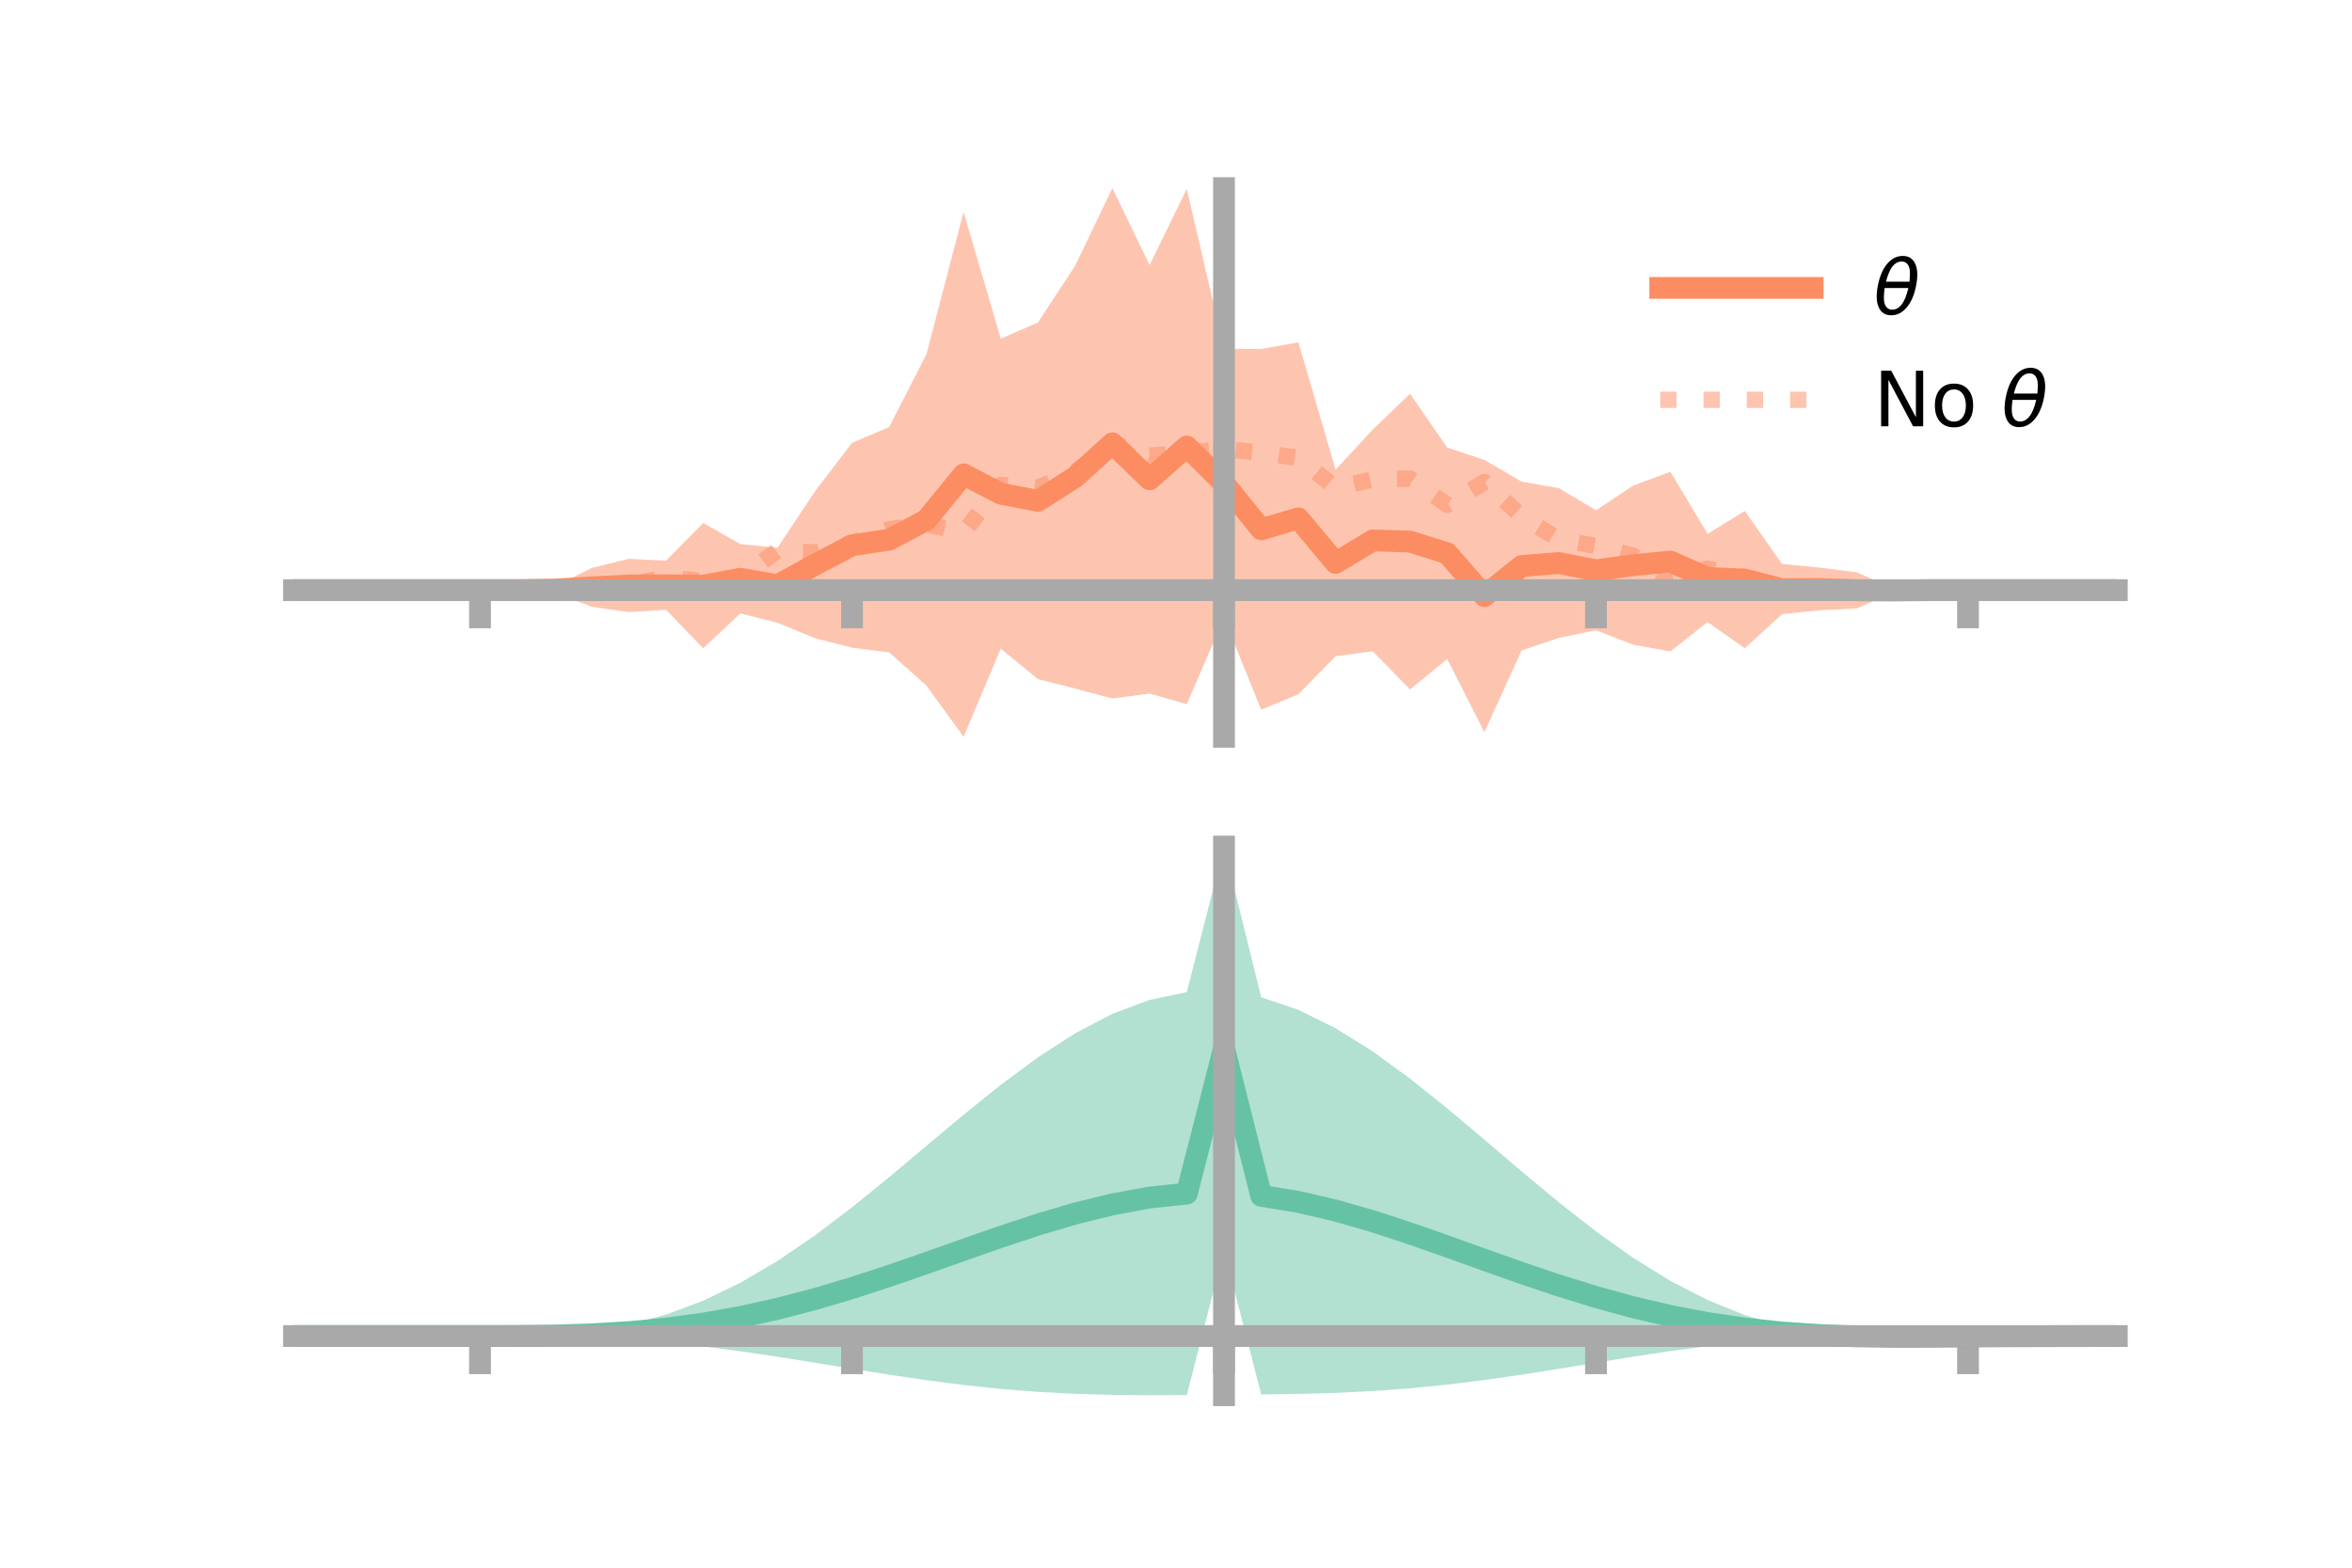
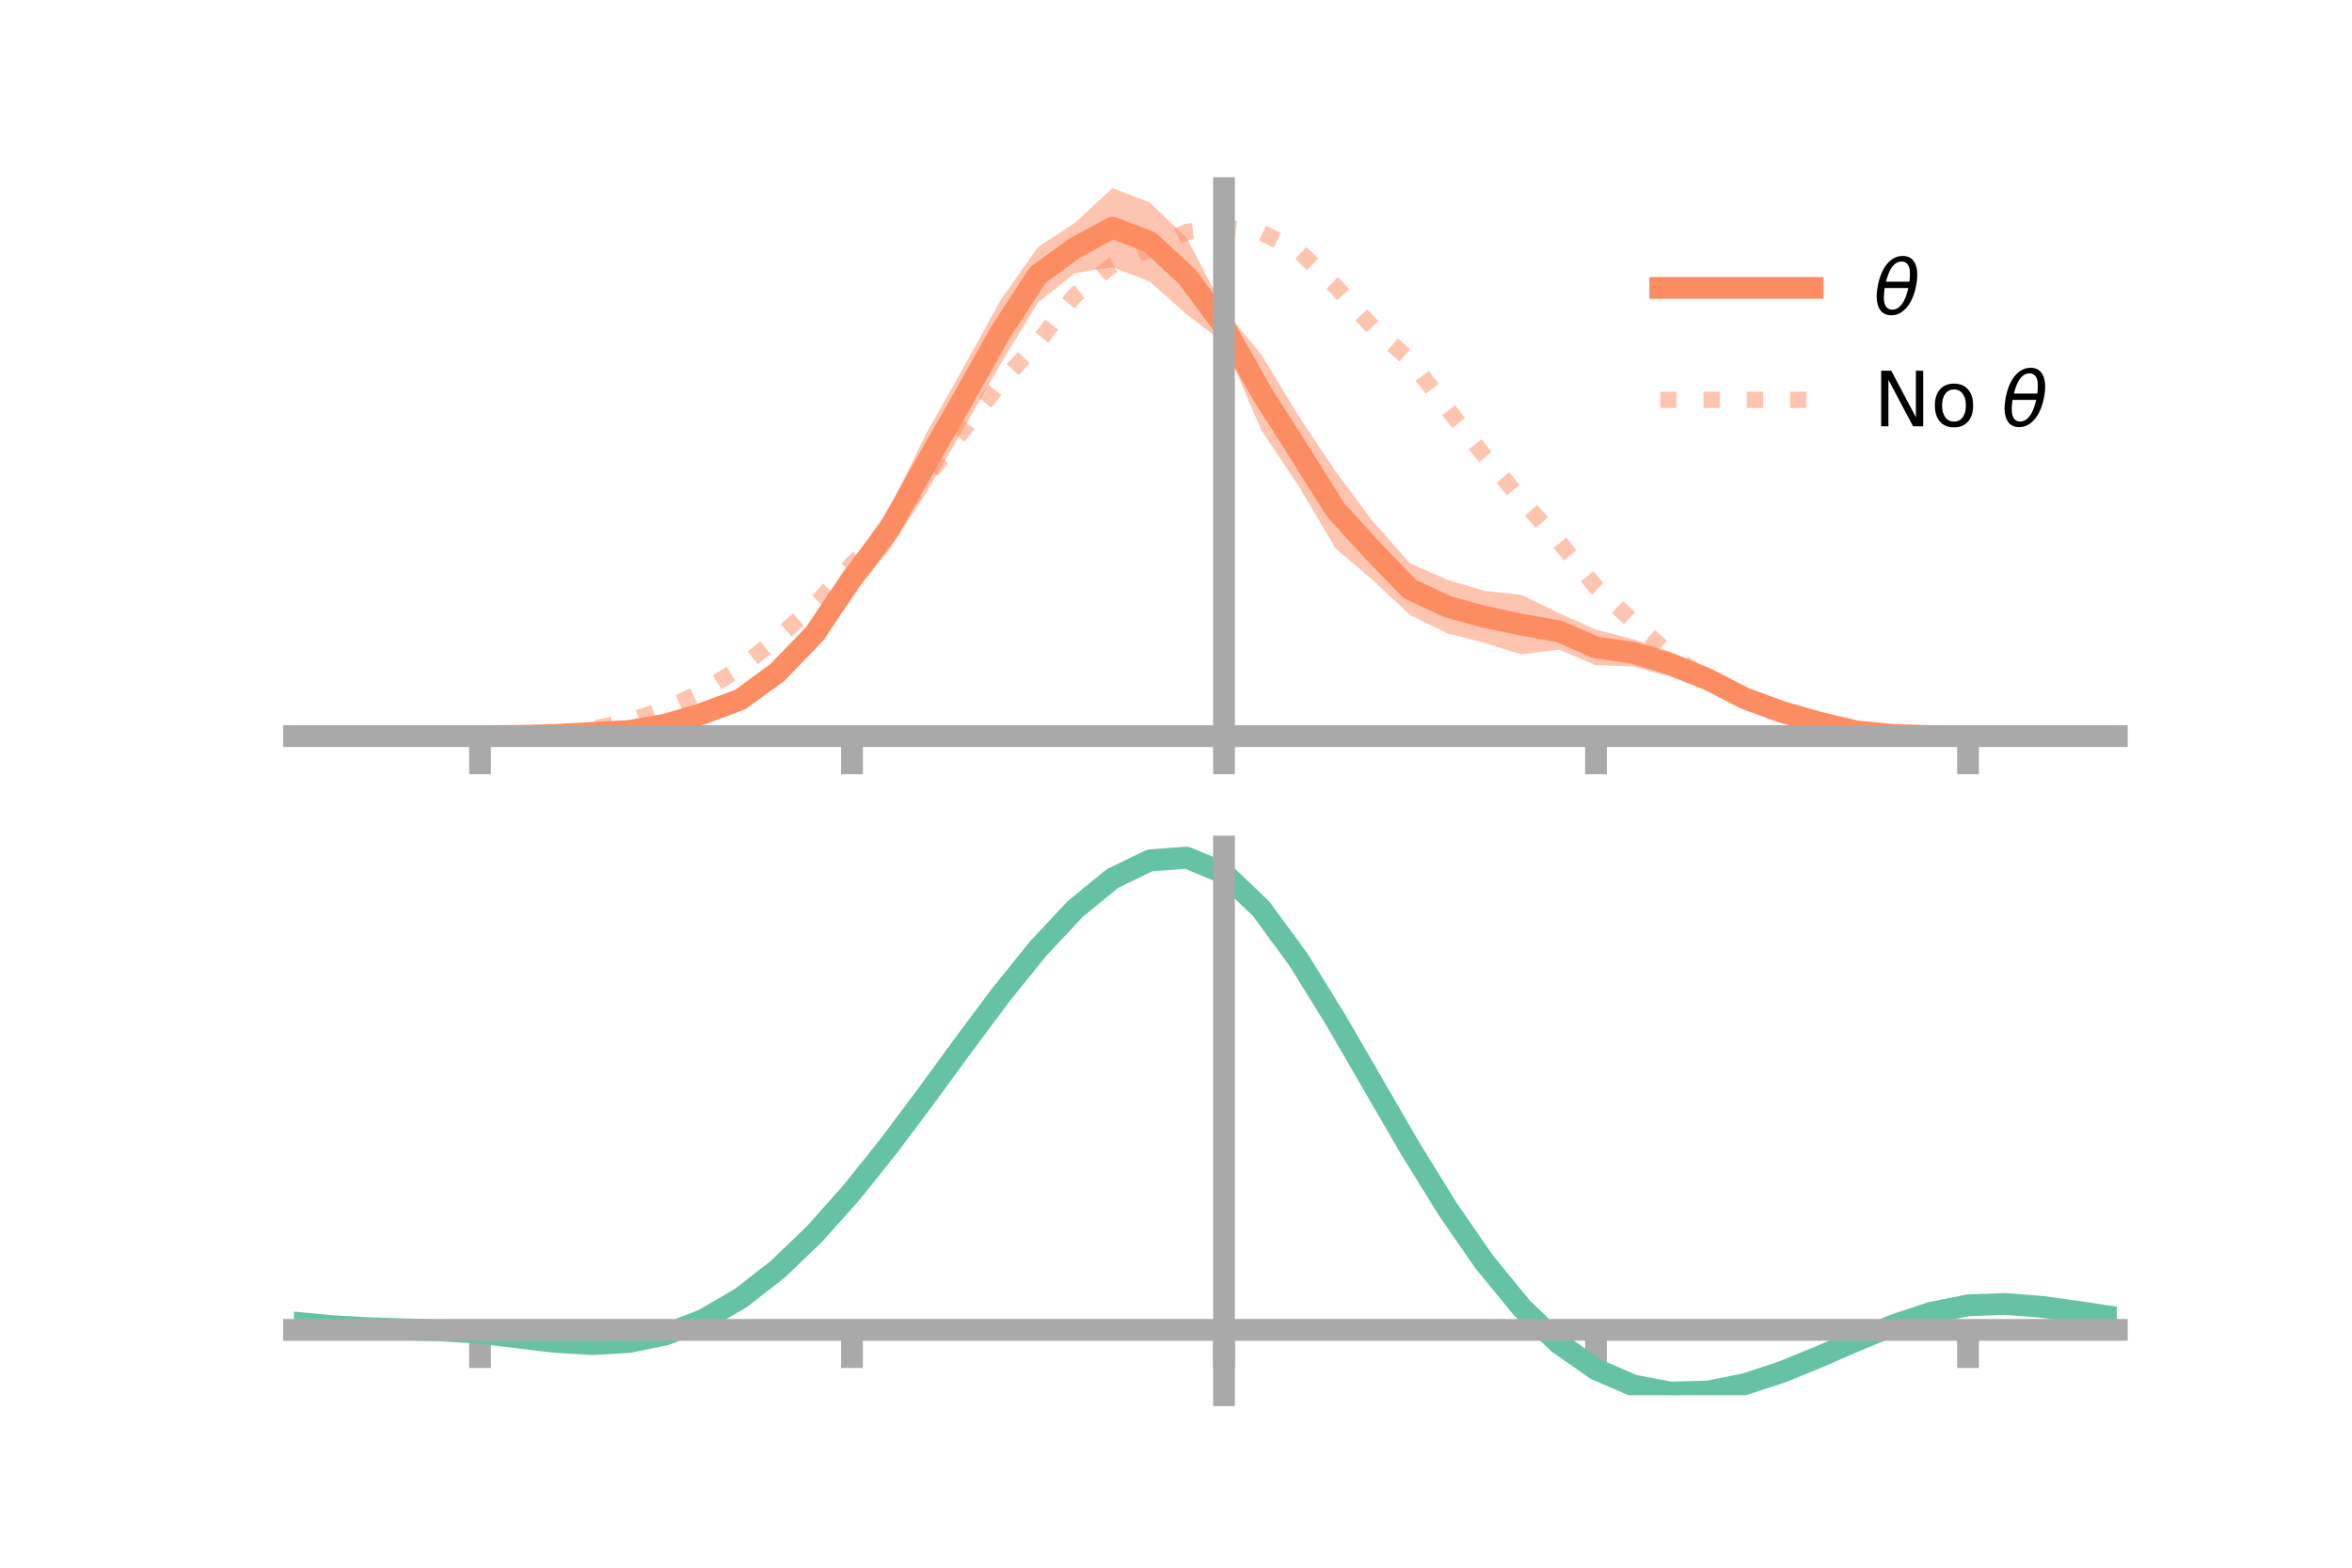
<svg xmlns="http://www.w3.org/2000/svg" xmlns:xlink="http://www.w3.org/1999/xlink" height="144pt" version="1.1" viewBox="0 0 216 144" width="216pt">
  <defs>
    <style type="text/css">*{stroke-linecap:butt;stroke-linejoin:round;}</style>
  </defs>
  <g id="figure_1">
    <g id="patch_1">
      <path d="M 0 144  L 216 144  L 216 0  L 0 0  z " style="fill:none;" />
    </g>
    <g id="axes_1">
      <g id="patch_2">
        <path d="M 27 67.68  L 194.4 67.68  L 194.4 17.28  L 27 17.28  z " style="fill:none;" />
      </g>
      <g id="PolyCollection_1">
-         <path clip-path="url(#p7cb6592279)" d="M 27 54.208  L 27 54.208  L 30.416 54.208  L 33.833 54.208  L 37.249 54.208  L 40.665 54.208  L 44.082 54.208  L 47.498 54.207  L 50.914 53.882  L 54.331 52.171  L 57.747 51.33  L 61.163 51.501  L 64.58 48.041  L 67.996 49.978  L 71.412 50.306  L 74.829 45.144  L 78.245 40.682  L 81.661 39.22  L 85.078 32.543  L 88.494 19.465  L 91.91 31.112  L 95.327 29.617  L 98.743 24.395  L 102.159 17.28  L 105.576 24.348  L 108.992 17.349  L 112.408 32.04  L 115.824 32.052  L 119.241 31.446  L 122.657 43.139  L 126.073 39.451  L 129.49 36.163  L 132.906 41.109  L 136.322 42.244  L 139.739 44.24  L 143.155 44.834  L 146.571 46.873  L 149.988 44.607  L 153.404 43.33  L 156.82 49.042  L 160.237 46.928  L 163.653 51.804  L 167.069 52.133  L 170.486 52.563  L 173.902 54.055  L 177.318 54.207  L 180.735 54.208  L 184.151 54.208  L 187.567 54.208  L 190.984 54.208  L 194.4 54.208  L 194.4 54.208  L 194.4 54.208  L 190.984 54.208  L 187.567 54.208  L 184.151 54.208  L 180.735 54.208  L 177.318 54.209  L 173.902 54.435  L 170.486 55.89  L 167.069 56.059  L 163.653 56.421  L 160.237 59.545  L 156.82 57.14  L 153.404 59.834  L 149.988 59.22  L 146.571 57.892  L 143.155 58.598  L 139.739 59.749  L 136.322 67.253  L 132.906 60.532  L 129.49 63.334  L 126.073 59.825  L 122.657 60.277  L 119.241 63.777  L 115.824 65.186  L 112.408 56.76  L 108.992 64.678  L 105.576 63.708  L 102.159 64.163  L 98.743 63.248  L 95.327 62.385  L 91.91 59.587  L 88.494 67.68  L 85.078 62.974  L 81.661 59.929  L 78.245 59.491  L 74.829 58.618  L 71.412 57.208  L 67.996 56.343  L 64.58 59.554  L 61.163 56.013  L 57.747 56.228  L 54.331 55.733  L 50.914 54.427  L 47.498 54.209  L 44.082 54.208  L 40.665 54.208  L 37.249 54.208  L 33.833 54.208  L 30.416 54.208  L 27 54.208  z " style="fill:#fc8d62;fill-opacity:0.5;" />
+         <path clip-path="url(#pe1c6d06a45)" d="M 27 67.617  L 27 67.617  L 30.416 67.617  L 33.833 67.617  L 37.249 67.617  L 40.665 67.617  L 44.082 67.615  L 47.498 67.544  L 50.914 67.362  L 54.331 67.075  L 57.747 66.65  L 61.163 65.884  L 64.58 64.499  L 67.996 63.209  L 71.412 60.479  L 74.829 56.812  L 78.245 51.541  L 81.661 46.714  L 85.078 39.797  L 88.494 33.732  L 91.91 27.533  L 95.327 22.689  L 98.743 20.445  L 102.159 17.28  L 105.576 18.586  L 108.992 21.85  L 112.408 28.411  L 115.824 32.547  L 119.241 38.175  L 122.657 43.303  L 126.073 47.878  L 129.49 51.744  L 132.906 53.247  L 136.322 54.271  L 139.739 54.647  L 143.155 56.311  L 146.571 57.838  L 149.988 58.714  L 153.404 59.863  L 156.82 61.309  L 160.237 63.07  L 163.653 64.742  L 167.069 65.778  L 170.486 66.917  L 173.902 67.338  L 177.318 67.556  L 180.735 67.616  L 184.151 67.617  L 187.567 67.617  L 190.984 67.617  L 194.4 67.617  L 194.4 67.617  L 194.4 67.617  L 190.984 67.617  L 187.567 67.617  L 184.151 67.617  L 180.735 67.618  L 177.318 67.668  L 173.902 67.68  L 170.486 67.442  L 167.069 66.974  L 163.653 66.056  L 160.237 65.217  L 156.82 63.454  L 153.404 62.149  L 149.988 61.213  L 146.571 61.11  L 143.155 59.662  L 139.739 60.113  L 136.322 59.052  L 132.906 58.179  L 129.49 56.487  L 126.073 53.293  L 122.657 50.376  L 119.241 44.614  L 115.824 39.499  L 112.408 31.506  L 108.992 28.893  L 105.576 25.855  L 102.159 24.542  L 98.743 25.085  L 95.327 27.791  L 91.91 33.421  L 88.494 39.374  L 85.078 45.244  L 81.661 50.518  L 78.245 54.703  L 74.829 59.604  L 71.412 63.019  L 67.996 65.295  L 64.58 66.543  L 61.163 67.215  L 57.747 67.64  L 54.331 67.576  L 50.914 67.669  L 47.498 67.646  L 44.082 67.617  L 40.665 67.617  L 37.249 67.617  L 33.833 67.617  L 30.416 67.617  L 27 67.617  z " style="fill:#fc8d62;fill-opacity:0.5;" />
      </g>
      <g id="matplotlib.axis_1">
        <g id="xtick_1">
          <g id="line2d_1">
            <defs>
-               <path d="M 0 0  L 0 3.5  " id="m947c8409ca" style="stroke:#a9a9a9;stroke-width:2;" />
+               <path d="M 0 0  L 0 3.5  " id="m155a91a0b0" style="stroke:#a9a9a9;stroke-width:2;" />
            </defs>
            <g>
-               <use style="fill:#a9a9a9;stroke:#a9a9a9;stroke-width:2;" x="44.082" xlink:href="#m947c8409ca" y="54.208" />
+               <use style="fill:#a9a9a9;stroke:#a9a9a9;stroke-width:2;" x="44.082" xlink:href="#m155a91a0b0" y="67.617" />
            </g>
          </g>
        </g>
        <g id="xtick_2">
          <g id="line2d_2">
            <g>
-               <use style="fill:#a9a9a9;stroke:#a9a9a9;stroke-width:2;" x="78.245" xlink:href="#m947c8409ca" y="54.208" />
+               <use style="fill:#a9a9a9;stroke:#a9a9a9;stroke-width:2;" x="78.245" xlink:href="#m155a91a0b0" y="67.617" />
            </g>
          </g>
        </g>
        <g id="xtick_3">
          <g id="line2d_3">
            <g>
-               <use style="fill:#a9a9a9;stroke:#a9a9a9;stroke-width:2;" x="112.408" xlink:href="#m947c8409ca" y="54.208" />
+               <use style="fill:#a9a9a9;stroke:#a9a9a9;stroke-width:2;" x="112.408" xlink:href="#m155a91a0b0" y="67.617" />
            </g>
          </g>
        </g>
        <g id="xtick_4">
          <g id="line2d_4">
            <g>
-               <use style="fill:#a9a9a9;stroke:#a9a9a9;stroke-width:2;" x="146.571" xlink:href="#m947c8409ca" y="54.208" />
+               <use style="fill:#a9a9a9;stroke:#a9a9a9;stroke-width:2;" x="146.571" xlink:href="#m155a91a0b0" y="67.617" />
            </g>
          </g>
        </g>
        <g id="xtick_5">
          <g id="line2d_5">
            <g>
-               <use style="fill:#a9a9a9;stroke:#a9a9a9;stroke-width:2;" x="180.735" xlink:href="#m947c8409ca" y="54.208" />
+               <use style="fill:#a9a9a9;stroke:#a9a9a9;stroke-width:2;" x="180.735" xlink:href="#m155a91a0b0" y="67.617" />
            </g>
          </g>
        </g>
      </g>
      <g id="matplotlib.axis_2" />
      <g id="line2d_6">
-         <path clip-path="url(#p7cb6592279)" d="M 27 54.208  L 30.416 54.208  L 33.833 54.208  L 37.249 54.208  L 40.665 54.208  L 44.082 54.208  L 47.498 54.208  L 50.914 54.155  L 54.331 53.952  L 57.747 53.779  L 61.163 53.757  L 64.58 53.798  L 67.996 53.16  L 71.412 53.757  L 74.829 51.881  L 78.245 50.087  L 81.661 49.574  L 85.078 47.759  L 88.494 43.573  L 91.91 45.349  L 95.327 46.001  L 98.743 43.822  L 102.159 40.721  L 105.576 44.028  L 108.992 41.013  L 112.408 44.4  L 115.824 48.619  L 119.241 47.612  L 122.657 51.708  L 126.073 49.638  L 129.49 49.748  L 132.906 50.821  L 136.322 54.748  L 139.739 51.995  L 143.155 51.716  L 146.571 52.383  L 149.988 51.914  L 153.404 51.582  L 156.82 53.091  L 160.237 53.236  L 163.653 54.113  L 167.069 54.096  L 170.486 54.226  L 173.902 54.245  L 177.318 54.208  L 180.735 54.208  L 184.151 54.208  L 187.567 54.208  L 190.984 54.208  L 194.4 54.208  " style="fill:none;stroke:#fc8d62;stroke-linecap:square;stroke-width:2;" />
+         <path clip-path="url(#pe1c6d06a45)" d="M 27 67.617  L 30.416 67.617  L 33.833 67.617  L 37.249 67.617  L 40.665 67.617  L 44.082 67.616  L 47.498 67.595  L 50.914 67.516  L 54.331 67.325  L 57.747 67.145  L 61.163 66.55  L 64.58 65.521  L 67.996 64.252  L 71.412 61.749  L 74.829 58.208  L 78.245 53.122  L 81.661 48.616  L 85.078 42.52  L 88.494 36.553  L 91.91 30.477  L 95.327 25.24  L 98.743 22.765  L 102.159 20.911  L 105.576 22.221  L 108.992 25.371  L 112.408 29.958  L 115.824 36.023  L 119.241 41.394  L 122.657 46.84  L 126.073 50.586  L 129.49 54.116  L 132.906 55.713  L 136.322 56.661  L 139.739 57.38  L 143.155 57.986  L 146.571 59.474  L 149.988 59.963  L 153.404 61.006  L 156.82 62.382  L 160.237 64.144  L 163.653 65.399  L 167.069 66.376  L 170.486 67.179  L 173.902 67.509  L 177.318 67.612  L 180.735 67.617  L 184.151 67.617  L 187.567 67.617  L 190.984 67.617  L 194.4 67.617  " style="fill:none;stroke:#fc8d62;stroke-linecap:square;stroke-width:2;" />
      </g>
      <g id="line2d_7">
-         <path clip-path="url(#p7cb6592279)" d="M 27 54.208  L 30.416 54.208  L 33.833 54.208  L 37.249 54.208  L 40.665 54.208  L 44.082 54.208  L 47.498 54.29  L 50.914 53.929  L 54.331 54.038  L 57.747 53.744  L 61.163 53.012  L 64.58 53.375  L 67.996 53.048  L 71.412 50.559  L 74.829 50.743  L 78.245 49.884  L 81.661 48.613  L 85.078 48.169  L 88.494 48.899  L 91.91 44.539  L 95.327 44.793  L 98.743 43.346  L 102.159 40.721  L 105.576 41.848  L 108.992 41.59  L 112.408 41.244  L 115.824 41.585  L 119.241 42.058  L 122.657 44.801  L 126.073 44.04  L 129.49 43.959  L 132.906 46.369  L 136.322 44.275  L 139.739 47.446  L 143.155 49.546  L 146.571 50.153  L 149.988 51.047  L 153.404 53.158  L 156.82 52.237  L 160.237 52.999  L 163.653 54.096  L 167.069 54.018  L 170.486 54.04  L 173.902 54.367  L 177.318 54.09  L 180.735 54.208  L 184.151 54.208  L 187.567 54.208  L 190.984 54.208  L 194.4 54.208  " style="fill:none;stroke:#fc8d62;stroke-dasharray:1.5,2.475;stroke-dashoffset:0;stroke-opacity:0.5;stroke-width:1.5;" />
+         <path clip-path="url(#pe1c6d06a45)" d="M 27 67.617  L 30.416 67.617  L 33.833 67.617  L 37.249 67.617  L 40.665 67.617  L 44.082 67.617  L 47.498 67.58  L 50.914 67.424  L 54.331 66.969  L 57.747 66.257  L 61.163 65.093  L 64.58 63.485  L 67.996 61.326  L 71.412 58.597  L 74.829 55.538  L 78.245 51.835  L 81.661 48.378  L 85.078 43.895  L 88.494 39.468  L 91.91 35.141  L 95.327 31.43  L 98.743 27.105  L 102.159 24.352  L 105.576 22.855  L 108.992 21.307  L 112.408 20.911  L 115.824 21.352  L 119.241 23.013  L 122.657 26.294  L 126.073 30.062  L 129.49 33.043  L 132.906 37.508  L 136.322 41.878  L 139.739 45.92  L 143.155 49.733  L 146.571 53.926  L 149.988 57.104  L 153.404 60.132  L 156.82 62.4  L 160.237 64.314  L 163.653 65.72  L 167.069 66.635  L 170.486 67.241  L 173.902 67.507  L 177.318 67.616  L 180.735 67.617  L 184.151 67.617  L 187.567 67.617  L 190.984 67.617  L 194.4 67.617  " style="fill:none;stroke:#fc8d62;stroke-dasharray:1.5,2.475;stroke-dashoffset:0;stroke-opacity:0.5;stroke-width:1.5;" />
      </g>
      <g id="patch_3">
        <path d="M 112.408 67.68  L 112.408 17.28  " style="fill:none;stroke:#a9a9a9;stroke-linecap:square;stroke-linejoin:miter;stroke-width:2;" />
      </g>
      <g id="patch_4">
        <path d="M 194.4 67.68  L 194.4 17.28  " style="fill:none;" />
      </g>
      <g id="patch_5">
-         <path d="M 27 54.208  L 194.4 54.208  " style="fill:none;stroke:#a9a9a9;stroke-linecap:square;stroke-linejoin:miter;stroke-width:2;" />
+         <path d="M 27 67.617  L 194.4 67.617  " style="fill:none;stroke:#a9a9a9;stroke-linecap:square;stroke-linejoin:miter;stroke-width:2;" />
      </g>
      <g id="patch_6">
        <path d="M 27 17.28  L 194.4 17.28  " style="fill:none;" />
      </g>
      <g id="legend_1">
        <g id="line2d_8">
          <path d="M 152.47 26.449  L 166.47 26.449  " style="fill:none;stroke:#fc8d62;stroke-linecap:square;stroke-width:2;" />
        </g>
        <g id="line2d_9" />
        <g id="text_1">
          <g transform="translate(172.07 28.89891)scale(0.07 -0.07)">
            <defs>
              <path d="M 45.516 34.672  L 14.453 34.672  Q 12.359 20.062 14.5 13.875  Q 17.188 6.25 24.469 6.25  Q 31.781 6.25 37.359 13.922  Q 42.234 20.656 45.516 34.672  z M 47.016 42.969  Q 48.344 56.844 46.625 61.719  Q 43.953 69.438 36.766 69.438  Q 29.297 69.438 23.828 61.812  Q 19.531 55.672 16.156 42.969  z M 38.188 76.766  Q 49.906 76.766 54.594 66.406  Q 59.281 56.109 55.719 37.844  Q 52.203 19.625 43.453 9.281  Q 34.766 -1.125 23.047 -1.125  Q 11.281 -1.125 6.641 9.281  Q 2 19.625 5.516 37.844  Q 9.078 56.109 17.719 66.406  Q 26.422 76.766 38.188 76.766  z " id="DejaVuSans-Oblique-952" />
            </defs>
            <use transform="translate(0 0.234375)" xlink:href="#DejaVuSans-Oblique-952" />
          </g>
        </g>
        <g id="line2d_10">
          <path d="M 152.47 36.724  L 166.47 36.724  " style="fill:none;stroke:#fc8d62;stroke-dasharray:1.5,2.475;stroke-dashoffset:0;stroke-opacity:0.5;stroke-width:1.5;" />
        </g>
        <g id="line2d_11" />
        <g id="text_2">
          <g transform="translate(172.07 39.17359)scale(0.07 -0.07)">
            <defs>
              <path d="M 9.812 72.906  L 23.094 72.906  L 55.422 11.922  L 55.422 72.906  L 64.984 72.906  L 64.984 0  L 51.703 0  L 19.391 60.984  L 19.391 0  L 9.812 0  z " id="DejaVuSans-78" />
              <path d="M 30.609 48.391  Q 23.391 48.391 19.188 42.75  Q 14.984 37.109 14.984 27.297  Q 14.984 17.484 19.156 11.844  Q 23.344 6.203 30.609 6.203  Q 37.797 6.203 41.984 11.859  Q 46.188 17.531 46.188 27.297  Q 46.188 37.016 41.984 42.703  Q 37.797 48.391 30.609 48.391  z M 30.609 56  Q 42.328 56 49.016 48.375  Q 55.719 40.766 55.719 27.297  Q 55.719 13.875 49.016 6.219  Q 42.328 -1.422 30.609 -1.422  Q 18.844 -1.422 12.172 6.219  Q 5.516 13.875 5.516 27.297  Q 5.516 40.766 12.172 48.375  Q 18.844 56 30.609 56  z " id="DejaVuSans-111" />
              <path id="DejaVuSans-32" />
            </defs>
            <use transform="translate(0 0.234375)" xlink:href="#DejaVuSans-78" />
            <use transform="translate(74.80469 0.234375)" xlink:href="#DejaVuSans-111" />
            <use transform="translate(135.9863 0.234375)" xlink:href="#DejaVuSans-32" />
            <use transform="translate(167.7734 0.234375)" xlink:href="#DejaVuSans-Oblique-952" />
          </g>
        </g>
      </g>
    </g>
    <g id="axes_2">
      <g id="patch_7">
        <path d="M 27 128.16  L 194.4 128.16  L 194.4 77.76  L 27 77.76  z " style="fill:none;" />
      </g>
      <g id="PolyCollection_2">
-         <path clip-path="url(#p4c4c9c15f7)" d="M 27 122.727  L 27 122.719  L 30.416 122.721  L 33.833 122.722  L 37.249 122.722  L 40.665 122.722  L 44.082 122.722  L 47.498 122.704  L 50.914 122.581  L 54.331 122.262  L 57.747 121.672  L 61.163 120.755  L 64.58 119.477  L 67.996 117.827  L 71.412 115.819  L 74.829 113.491  L 78.245 110.901  L 81.661 108.125  L 85.078 105.256  L 88.494 102.394  L 91.91 99.645  L 95.327 97.116  L 98.743 94.911  L 102.159 93.125  L 105.576 91.843  L 108.992 91.134  L 112.408 77.76  L 115.824 91.604  L 119.241 92.761  L 122.657 94.449  L 126.073 96.585  L 129.49 99.072  L 132.906 101.808  L 136.322 104.684  L 139.739 107.595  L 143.155 110.435  L 146.571 113.112  L 149.988 115.541  L 153.404 117.657  L 156.82 119.416  L 160.237 120.795  L 163.653 121.795  L 167.069 122.418  L 170.486 122.595  L 173.902 122.595  L 177.318 122.615  L 180.735 122.649  L 184.151 122.677  L 187.567 122.696  L 190.984 122.708  L 194.4 122.716  L 194.4 122.734  L 194.4 122.734  L 190.984 122.749  L 187.567 122.775  L 184.151 122.82  L 180.735 122.889  L 177.318 122.975  L 173.902 123.007  L 170.486 122.914  L 167.069 122.837  L 163.653 122.992  L 160.237 123.27  L 156.82 123.644  L 153.404 124.1  L 149.988 124.617  L 146.571 125.171  L 143.155 125.733  L 139.739 126.272  L 136.322 126.762  L 132.906 127.184  L 129.49 127.524  L 126.073 127.776  L 122.657 127.944  L 119.241 128.04  L 115.824 128.085  L 112.408 114.823  L 108.992 128.143  L 105.576 128.16  L 102.159 128.13  L 98.743 128.032  L 95.327 127.851  L 91.91 127.579  L 88.494 127.218  L 85.078 126.778  L 81.661 126.274  L 78.245 125.729  L 74.829 125.17  L 71.412 124.626  L 67.996 124.122  L 64.58 123.682  L 61.163 123.322  L 57.747 123.052  L 54.331 122.87  L 50.914 122.769  L 47.498 122.728  L 44.082 122.722  L 40.665 122.722  L 37.249 122.722  L 33.833 122.722  L 30.416 122.724  L 27 122.727  z " style="fill:#66c2a5;fill-opacity:0.5;" />
+         <path clip-path="url(#pcd023294fa)" d="M 27 121.525  L 27 121.438  L 30.416 121.771  L 33.833 121.967  L 37.249 122.073  L 40.665 122.176  L 44.082 122.397  L 47.498 122.804  L 50.914 123.21  L 54.331 123.403  L 57.747 123.213  L 61.163 122.501  L 64.58 121.161  L 67.996 119.131  L 71.412 116.409  L 74.829 113.038  L 78.245 109.1  L 81.661 104.715  L 85.078 100.039  L 88.494 95.257  L 91.91 90.584  L 95.327 86.261  L 98.743 82.542  L 102.159 79.7  L 105.576 78.012  L 108.992 77.76  L 112.408 79.215  L 115.824 82.54  L 119.241 87.27  L 122.657 92.876  L 126.073 98.878  L 129.49 104.864  L 132.906 110.498  L 136.322 115.525  L 139.739 119.763  L 143.155 123.104  L 146.571 125.509  L 149.988 127.001  L 153.404 127.653  L 156.82 127.579  L 160.237 126.915  L 163.653 125.818  L 167.069 124.454  L 170.486 122.995  L 173.902 121.616  L 177.318 120.491  L 180.735 119.804  L 184.151 119.679  L 187.567 119.959  L 190.984 120.446  L 194.4 120.976  L 194.4 121.091  L 194.4 121.091  L 190.984 120.591  L 187.567 120.132  L 184.151 119.867  L 180.735 119.999  L 177.318 120.693  L 173.902 121.847  L 170.486 123.28  L 167.069 124.802  L 163.653 126.227  L 160.237 127.373  L 156.82 128.068  L 153.404 128.16  L 149.988 127.519  L 146.571 126.05  L 143.155 123.697  L 139.739 120.449  L 136.322 116.347  L 132.906 111.489  L 129.49 106.043  L 126.073 100.254  L 122.657 94.444  L 119.241 89.011  L 115.824 84.425  L 112.408 81.205  L 108.992 79.804  L 105.576 80.061  L 102.159 81.703  L 98.743 84.454  L 95.327 88.038  L 91.91 92.194  L 88.494 96.671  L 85.078 101.24  L 81.661 105.698  L 78.245 109.867  L 74.829 113.603  L 71.412 116.798  L 67.996 119.382  L 64.58 121.326  L 61.163 122.635  L 57.747 123.343  L 54.331 123.523  L 50.914 123.308  L 47.498 122.881  L 44.082 122.468  L 40.665 122.25  L 37.249 122.145  L 33.833 122.035  L 30.416 121.841  L 27 121.525  z " style="fill:#66c2a5;fill-opacity:0.5;" />
      </g>
      <g id="matplotlib.axis_3">
        <g id="xtick_6">
          <g id="line2d_12">
            <g>
-               <use style="fill:#a9a9a9;stroke:#a9a9a9;stroke-width:2;" x="44.082" xlink:href="#m947c8409ca" y="122.722" />
+               <use style="fill:#a9a9a9;stroke:#a9a9a9;stroke-width:2;" x="44.082" xlink:href="#m155a91a0b0" y="122.156" />
            </g>
          </g>
        </g>
        <g id="xtick_7">
          <g id="line2d_13">
            <g>
-               <use style="fill:#a9a9a9;stroke:#a9a9a9;stroke-width:2;" x="78.245" xlink:href="#m947c8409ca" y="122.722" />
+               <use style="fill:#a9a9a9;stroke:#a9a9a9;stroke-width:2;" x="78.245" xlink:href="#m155a91a0b0" y="122.156" />
            </g>
          </g>
        </g>
        <g id="xtick_8">
          <g id="line2d_14">
            <g>
-               <use style="fill:#a9a9a9;stroke:#a9a9a9;stroke-width:2;" x="112.408" xlink:href="#m947c8409ca" y="122.722" />
+               <use style="fill:#a9a9a9;stroke:#a9a9a9;stroke-width:2;" x="112.408" xlink:href="#m155a91a0b0" y="122.156" />
            </g>
          </g>
        </g>
        <g id="xtick_9">
          <g id="line2d_15">
            <g>
-               <use style="fill:#a9a9a9;stroke:#a9a9a9;stroke-width:2;" x="146.571" xlink:href="#m947c8409ca" y="122.722" />
+               <use style="fill:#a9a9a9;stroke:#a9a9a9;stroke-width:2;" x="146.571" xlink:href="#m155a91a0b0" y="122.156" />
            </g>
          </g>
        </g>
        <g id="xtick_10">
          <g id="line2d_16">
            <g>
-               <use style="fill:#a9a9a9;stroke:#a9a9a9;stroke-width:2;" x="180.735" xlink:href="#m947c8409ca" y="122.722" />
+               <use style="fill:#a9a9a9;stroke:#a9a9a9;stroke-width:2;" x="180.735" xlink:href="#m155a91a0b0" y="122.156" />
            </g>
          </g>
        </g>
      </g>
      <g id="matplotlib.axis_4" />
      <g id="line2d_17">
-         <path clip-path="url(#p4c4c9c15f7)" d="M 27 122.723  L 30.416 122.722  L 33.833 122.722  L 37.249 122.722  L 40.665 122.722  L 44.082 122.722  L 47.498 122.716  L 50.914 122.675  L 54.331 122.566  L 57.747 122.362  L 61.163 122.039  L 64.58 121.579  L 67.996 120.974  L 71.412 120.223  L 74.829 119.331  L 78.245 118.315  L 81.661 117.2  L 85.078 116.017  L 88.494 114.806  L 91.91 113.612  L 95.327 112.483  L 98.743 111.471  L 102.159 110.628  L 105.576 110.001  L 108.992 109.639  L 112.408 96.292  L 115.824 109.844  L 119.241 110.4  L 122.657 111.196  L 126.073 112.18  L 129.49 113.298  L 132.906 114.496  L 136.322 115.723  L 139.739 116.933  L 143.155 118.084  L 146.571 119.141  L 149.988 120.079  L 153.404 120.878  L 156.82 121.53  L 160.237 122.033  L 163.653 122.394  L 167.069 122.627  L 170.486 122.755  L 173.902 122.801  L 177.318 122.795  L 180.735 122.769  L 184.151 122.748  L 187.567 122.736  L 190.984 122.729  L 194.4 122.725  " style="fill:none;stroke:#66c2a5;stroke-linecap:square;stroke-width:2;" />
+         <path clip-path="url(#pcd023294fa)" d="M 27 121.481  L 30.416 121.806  L 33.833 122.001  L 37.249 122.109  L 40.665 122.213  L 44.082 122.433  L 47.498 122.843  L 50.914 123.259  L 54.331 123.463  L 57.747 123.278  L 61.163 122.568  L 64.58 121.243  L 67.996 119.257  L 71.412 116.604  L 74.829 113.32  L 78.245 109.483  L 81.661 105.207  L 85.078 100.639  L 88.494 95.964  L 91.91 91.389  L 95.327 87.15  L 98.743 83.498  L 102.159 80.702  L 105.576 79.036  L 108.992 78.782  L 112.408 80.21  L 115.824 83.482  L 119.241 88.14  L 122.657 93.66  L 126.073 99.566  L 129.49 105.453  L 132.906 110.994  L 136.322 115.936  L 139.739 120.106  L 143.155 123.4  L 146.571 125.779  L 149.988 127.26  L 153.404 127.907  L 156.82 127.824  L 160.237 127.144  L 163.653 126.022  L 167.069 124.628  L 170.486 123.137  L 173.902 121.731  L 177.318 120.592  L 180.735 119.901  L 184.151 119.773  L 187.567 120.046  L 190.984 120.518  L 194.4 121.033  " style="fill:none;stroke:#66c2a5;stroke-linecap:square;stroke-width:2;" />
      </g>
      <g id="patch_8">
        <path d="M 112.408 128.16  L 112.408 77.76  " style="fill:none;stroke:#a9a9a9;stroke-linecap:square;stroke-linejoin:miter;stroke-width:2;" />
      </g>
      <g id="patch_9">
        <path d="M 194.4 128.16  L 194.4 77.76  " style="fill:none;" />
      </g>
      <g id="patch_10">
-         <path d="M 27 122.722  L 194.4 122.722  " style="fill:none;stroke:#a9a9a9;stroke-linecap:square;stroke-linejoin:miter;stroke-width:2;" />
+         <path d="M 27 122.156  L 194.4 122.156  " style="fill:none;stroke:#a9a9a9;stroke-linecap:square;stroke-linejoin:miter;stroke-width:2;" />
      </g>
      <g id="patch_11">
        <path d="M 27 77.76  L 194.4 77.76  " style="fill:none;" />
      </g>
    </g>
  </g>
  <defs>
-     <clipPath id="p7cb6592279">
+     <clipPath id="pe1c6d06a45">
      <rect height="50.4" width="167.4" x="27" y="17.28" />
    </clipPath>
-     <clipPath id="p4c4c9c15f7">
+     <clipPath id="pcd023294fa">
      <rect height="50.4" width="167.4" x="27" y="77.76" />
    </clipPath>
  </defs>
</svg>
